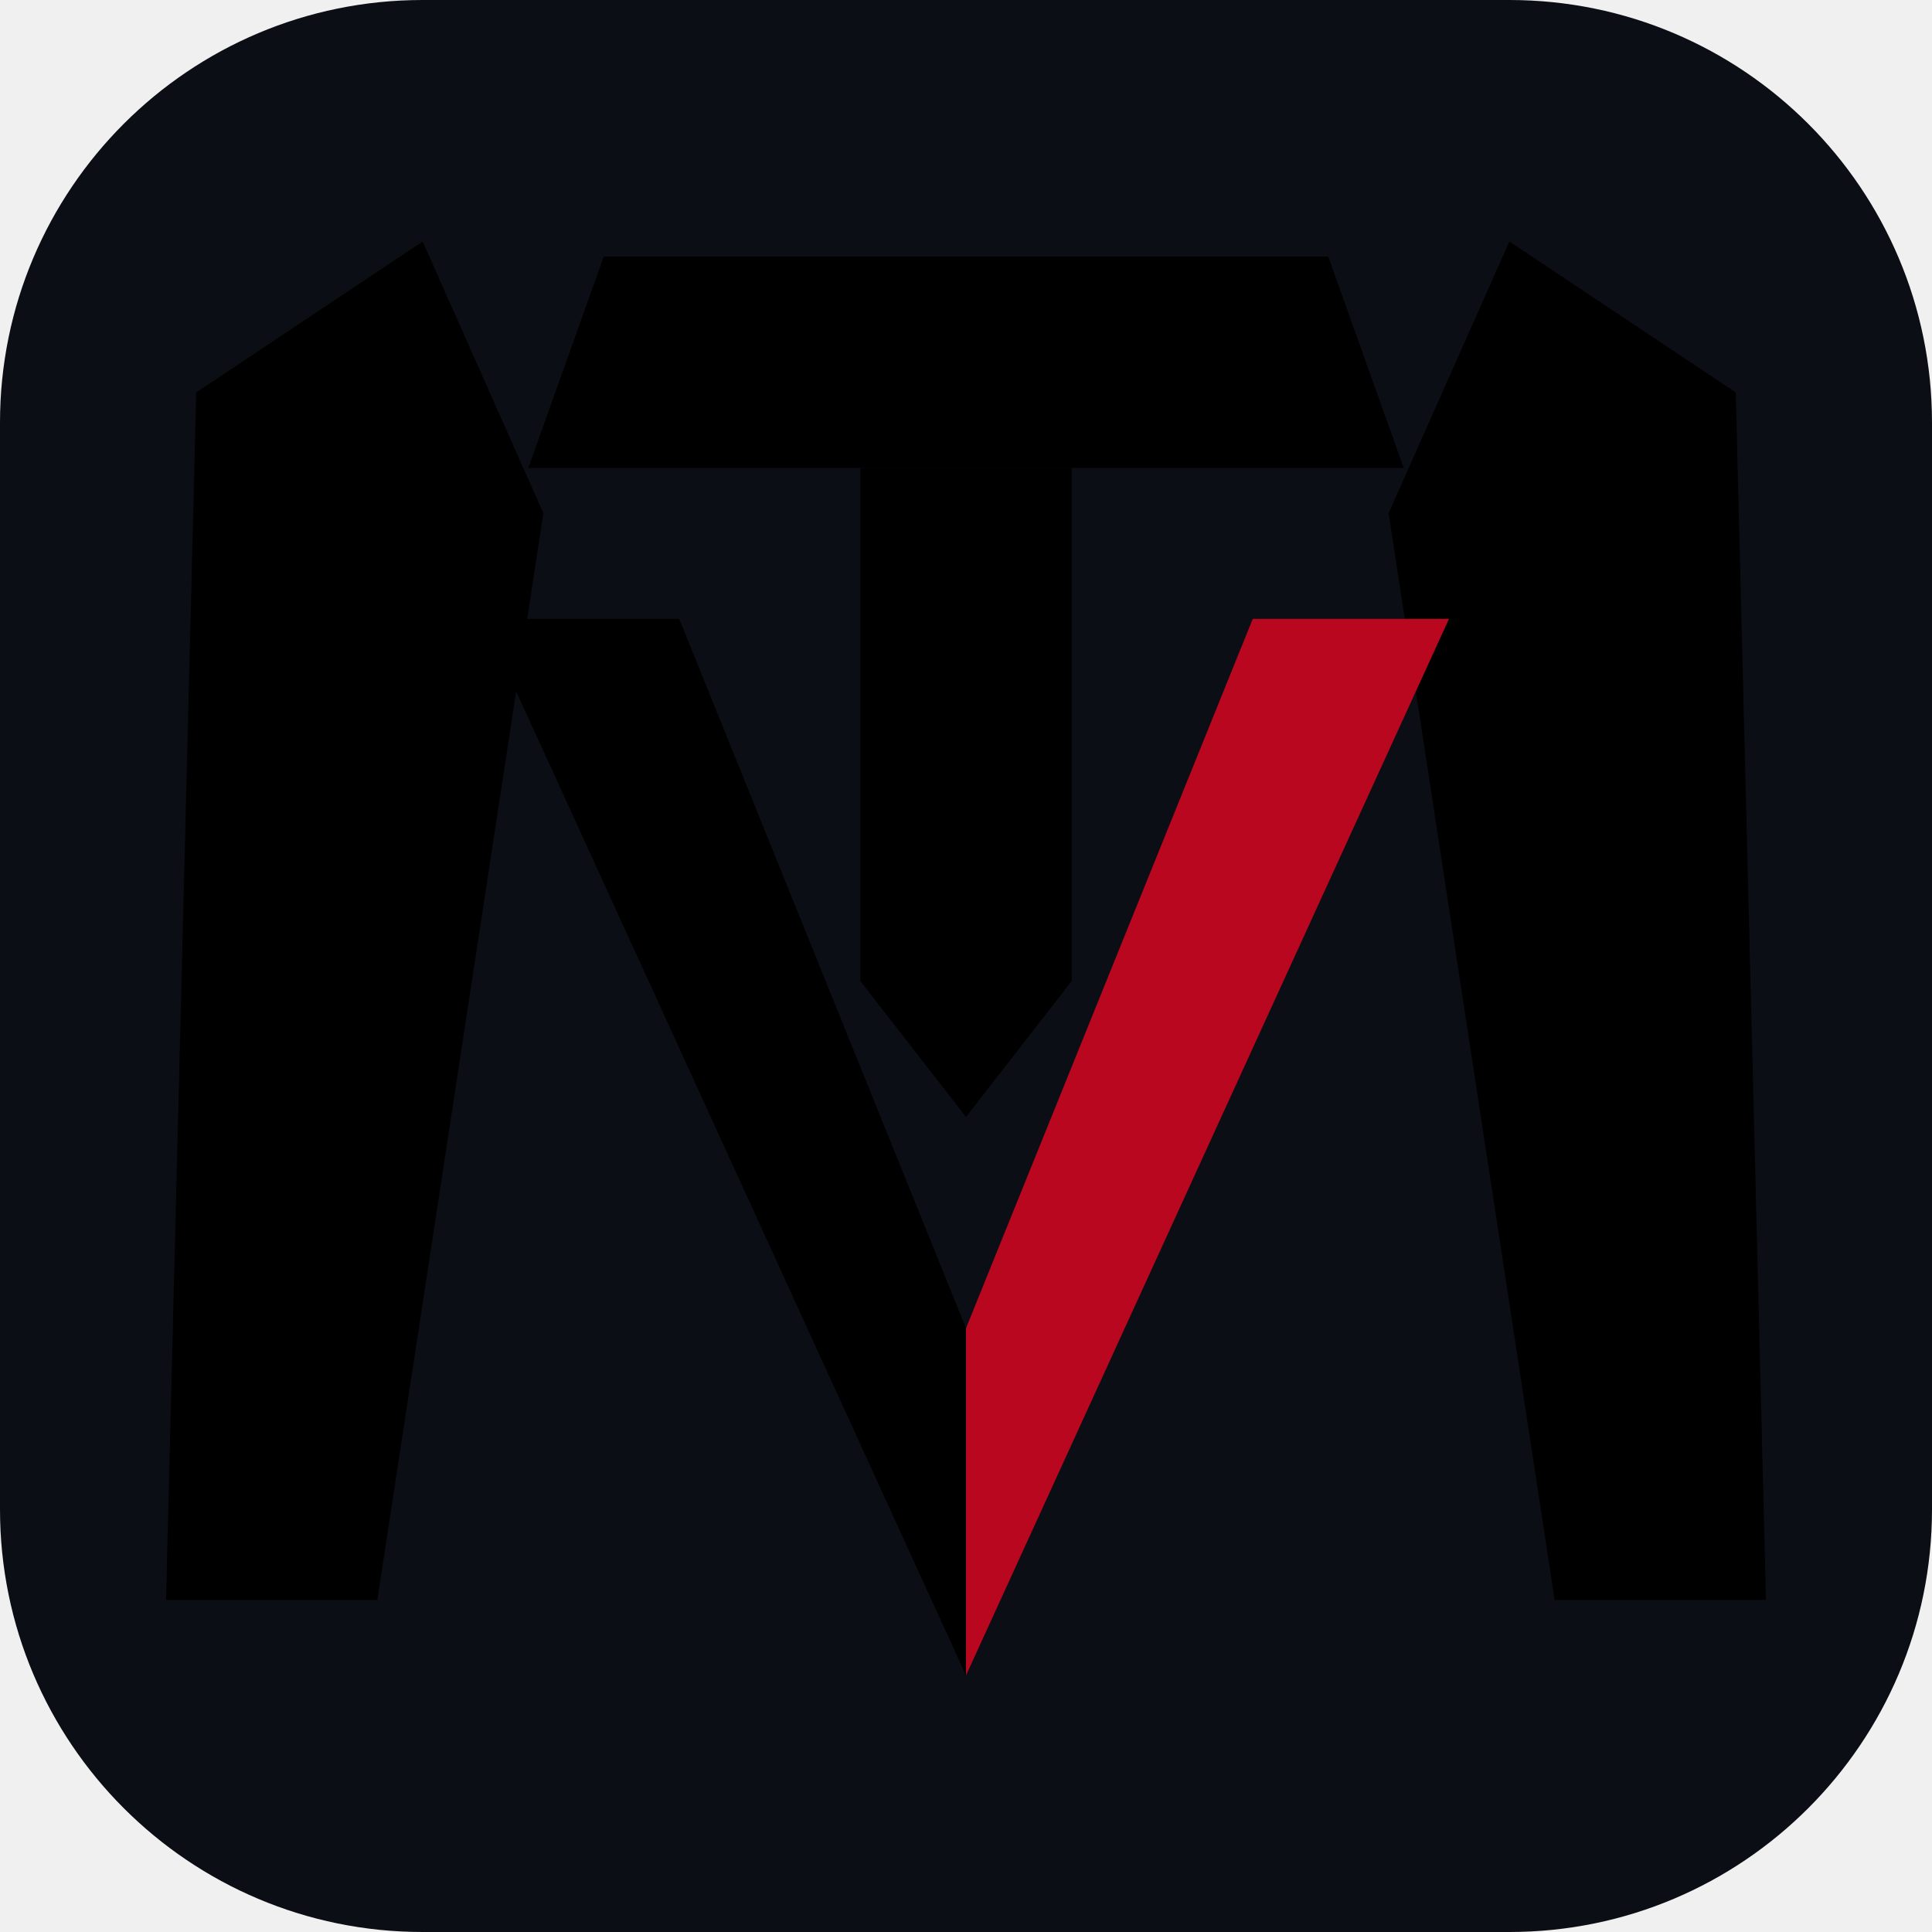
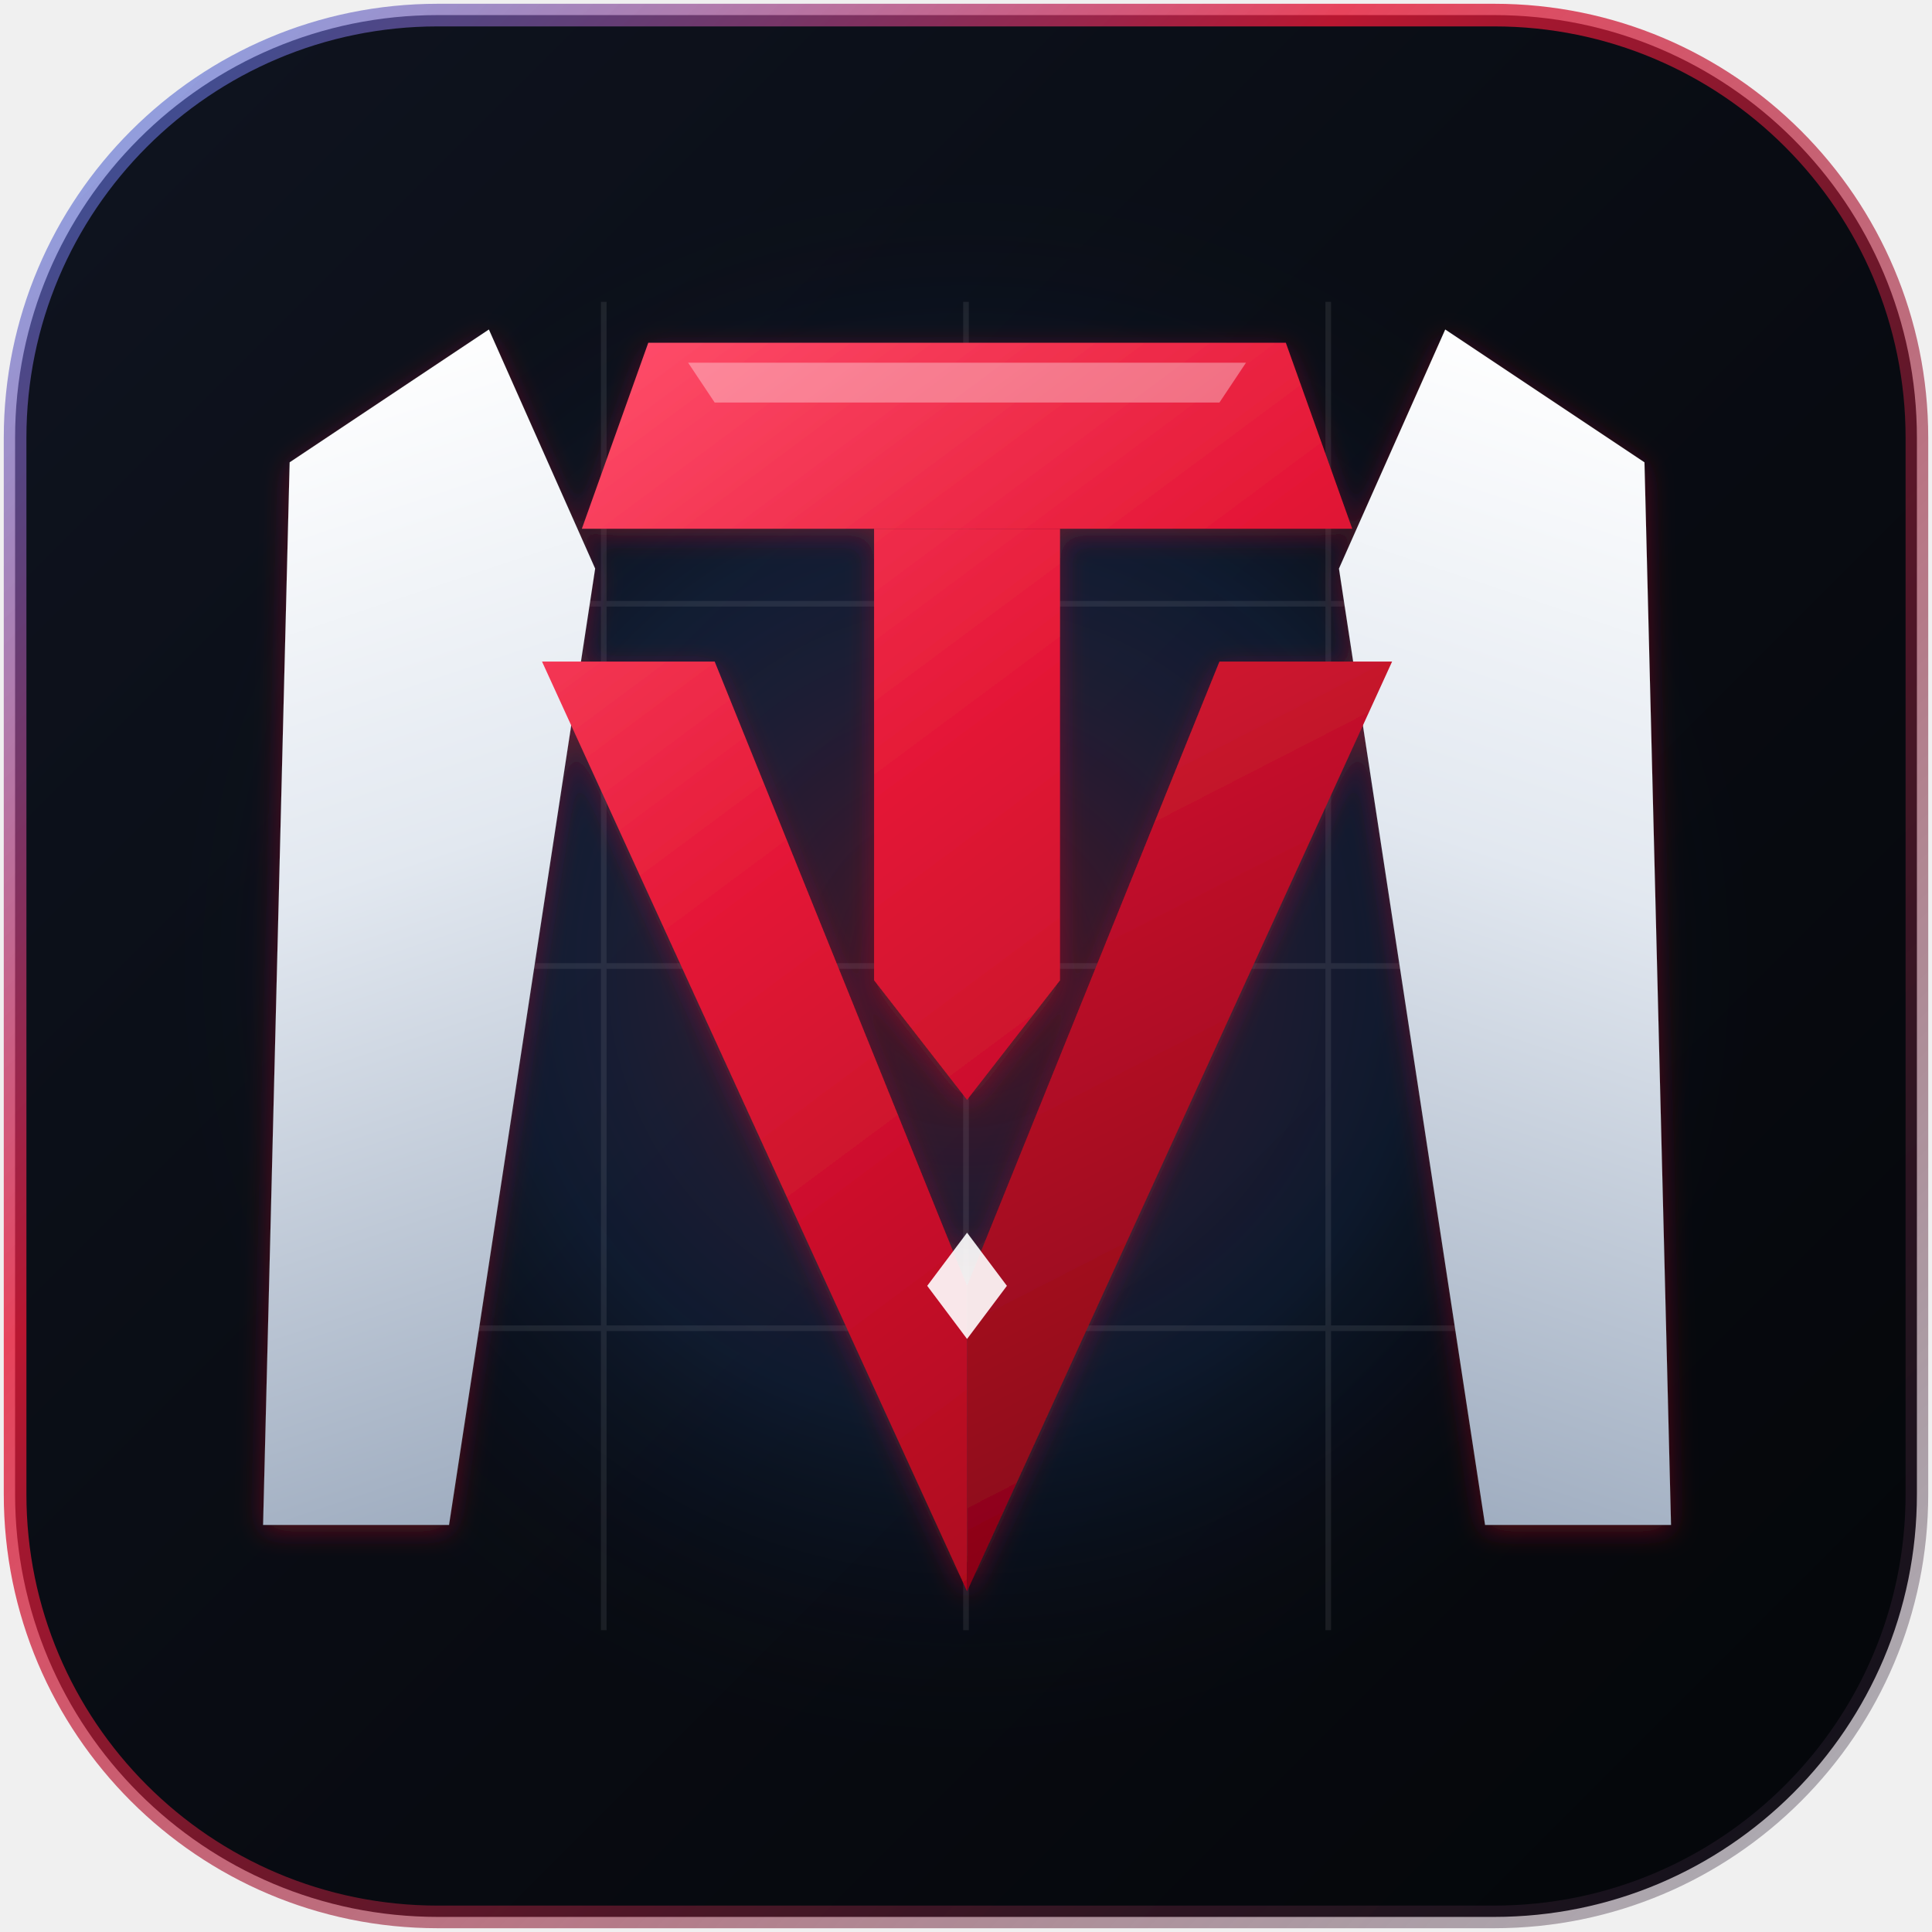
- <svg xmlns="http://www.w3.org/2000/svg" viewBox="0 0 64 64" fill="none">
-   <rect width="64" height="64" rx="14" fill="#0B0E14" />
+ <svg xmlns="http://www.w3.org/2000/svg" viewBox="0 0 512 512" width="512" height="512">
  <defs>
-     <linearGradient id="fav-vtm-red" x1="16" y1="8" x2="48" y2="56" gradientUnits="userSpaceOnUse">
-       <stop offset="0%" stopColor="#FF3352" />
-       <stop offset="50%" stopColor="#E51937" />
-       <stop offset="100%" stopColor="#A80018" />
+     <linearGradient id="bg-grad" x1="0" y1="0" x2="512" y2="512" gradientUnits="userSpaceOnUse">
+       <stop offset="0%" stop-color="#0F1420" />
+       <stop offset="50%" stop-color="#090C13" />
+       <stop offset="100%" stop-color="#040609" />
    </linearGradient>
-     <linearGradient id="fav-vtm-white" x1="6" y1="8" x2="22" y2="56" gradientUnits="userSpaceOnUse">
-       <stop offset="0%" stopColor="#FFFFFF" />
-       <stop offset="100%" stopColor="#94A3B8" />
+     <linearGradient id="rim-grad" x1="0" y1="0" x2="512" y2="512" gradientUnits="userSpaceOnUse">
+       <stop offset="0%" stop-color="#3B82F6" stop-opacity="0.6" />
+       <stop offset="35%" stop-color="#E51937" stop-opacity="0.8" />
+       <stop offset="100%" stop-color="#1E293B" stop-opacity="0.3" />
    </linearGradient>
+     <radialGradient id="center-glow" cx="256" cy="256" r="220" gradientUnits="userSpaceOnUse">
+       <stop offset="0%" stop-color="#E51937" stop-opacity="0.32" />
+       <stop offset="55%" stop-color="#3B82F6" stop-opacity="0.12" />
+       <stop offset="100%" stop-color="#000000" stop-opacity="0" />
+     </radialGradient>
+     <linearGradient id="vtm-crimson" x1="120" y1="90" x2="380" y2="440" gradientUnits="userSpaceOnUse">
+       <stop offset="0%" stop-color="#FF4D6A" />
+       <stop offset="35%" stop-color="#E51937" />
+       <stop offset="100%" stop-color="#9B0017" />
+     </linearGradient>
+     <linearGradient id="vtm-crimson-dark" x1="256" y1="120" x2="420" y2="440" gradientUnits="userSpaceOnUse">
+       <stop offset="0%" stop-color="#E51937" />
+       <stop offset="100%" stop-color="#730010" />
+     </linearGradient>
+     <linearGradient id="vtm-silver-left" x1="40" y1="80" x2="160" y2="440" gradientUnits="userSpaceOnUse">
+       <stop offset="0%" stop-color="#FFFFFF" />
+       <stop offset="40%" stop-color="#E2E8F0" />
+       <stop offset="100%" stop-color="#94A3B8" />
+     </linearGradient>
+     <linearGradient id="vtm-silver-right" x1="470" y1="80" x2="350" y2="440" gradientUnits="userSpaceOnUse">
+       <stop offset="0%" stop-color="#FFFFFF" />
+       <stop offset="40%" stop-color="#E2E8F0" />
+       <stop offset="100%" stop-color="#94A3B8" />
+     </linearGradient>
+     <filter id="emblem-shadow" x="-15%" y="-15%" width="130%" height="130%">
+       <feDropShadow dx="0" dy="8" stdDeviation="14" flood-color="#000000" flood-opacity="0.75" />
+       <feDropShadow dx="0" dy="2" stdDeviation="4" flood-color="#E51937" flood-opacity="0.35" />
+     </filter>
  </defs>
-   <path d="M 6.5 13 L 14 8 L 18 17 L 12.5 53 L 5.5 53 L 6.5 13 Z" fill="url(#fav-vtm-white)" />
-   <path d="M 57.5 13 L 50 8 L 46 17 L 51.5 53 L 58.5 53 L 57.5 13 Z" fill="url(#fav-vtm-white)" />
-   <path d="M 16 20.5 L 22.5 20.5 L 32 44 L 32 55.5 L 16 20.5 Z" fill="url(#fav-vtm-red)" />
-   <path d="M 48 20.5 L 41.5 20.5 L 32 44 L 32 55.5 L 48 20.5 Z" fill="#B8071E" />
-   <path d="M 20 8.5 H 44 L 46.5 15.5 H 17.5 L 20 8.5 Z" fill="url(#fav-vtm-red)" />
-   <path d="M 28.5 15.5 H 35.5 V 32.5 L 32 37 L 28.5 32.5 V 15.5 Z" fill="url(#fav-vtm-red)" />
+   <rect width="504" height="504" x="4" y="4" rx="112" fill="url(#bg-grad)" stroke="url(#rim-grad)" stroke-width="6" />
+   <circle cx="256" cy="256" r="220" fill="url(#center-glow)" />
+   <g opacity="0.08" stroke="#FFFFFF" stroke-width="1.5">
+     <line x1="80" y1="160" x2="432" y2="160" />
+     <line x1="80" y1="256" x2="432" y2="256" />
+     <line x1="80" y1="352" x2="432" y2="352" />
+     <line x1="160" y1="80" x2="160" y2="432" />
+     <line x1="256" y1="80" x2="256" y2="432" />
+     <line x1="352" y1="80" x2="352" y2="432" />
+   </g>
+   <g transform="translate(31, 31) scale(0.88)" filter="url(#emblem-shadow)">
+     <path d="M 52 104 L 112 64 L 144 136 L 100 424 L 44 424 L 52 104 Z" fill="url(#vtm-silver-left)" />
+     <path d="M 460 104 L 400 64 L 368 136 L 412 424 L 468 424 L 460 104 Z" fill="url(#vtm-silver-right)" />
+     <path d="M 128 164 L 180 164 L 256 352 L 256 444 L 128 164 Z" fill="url(#vtm-crimson)" />
+     <path d="M 384 164 L 332 164 L 256 352 L 256 444 L 384 164 Z" fill="url(#vtm-crimson-dark)" />
+     <path d="M 160 68 H 352 L 372 124 H 140 L 160 68 Z" fill="url(#vtm-crimson)" />
+     <path d="M 228 124 H 284 V 260 L 256 296 L 228 260 V 124 Z" fill="url(#vtm-crimson)" />
+     <polygon points="172,74 340,74 332,86 180,86" fill="#FFFFFF" opacity="0.35" />
+     <polygon points="256,336 268,352 256,368 244,352" fill="#FFFFFF" opacity="0.9" />
+   </g>
</svg>
